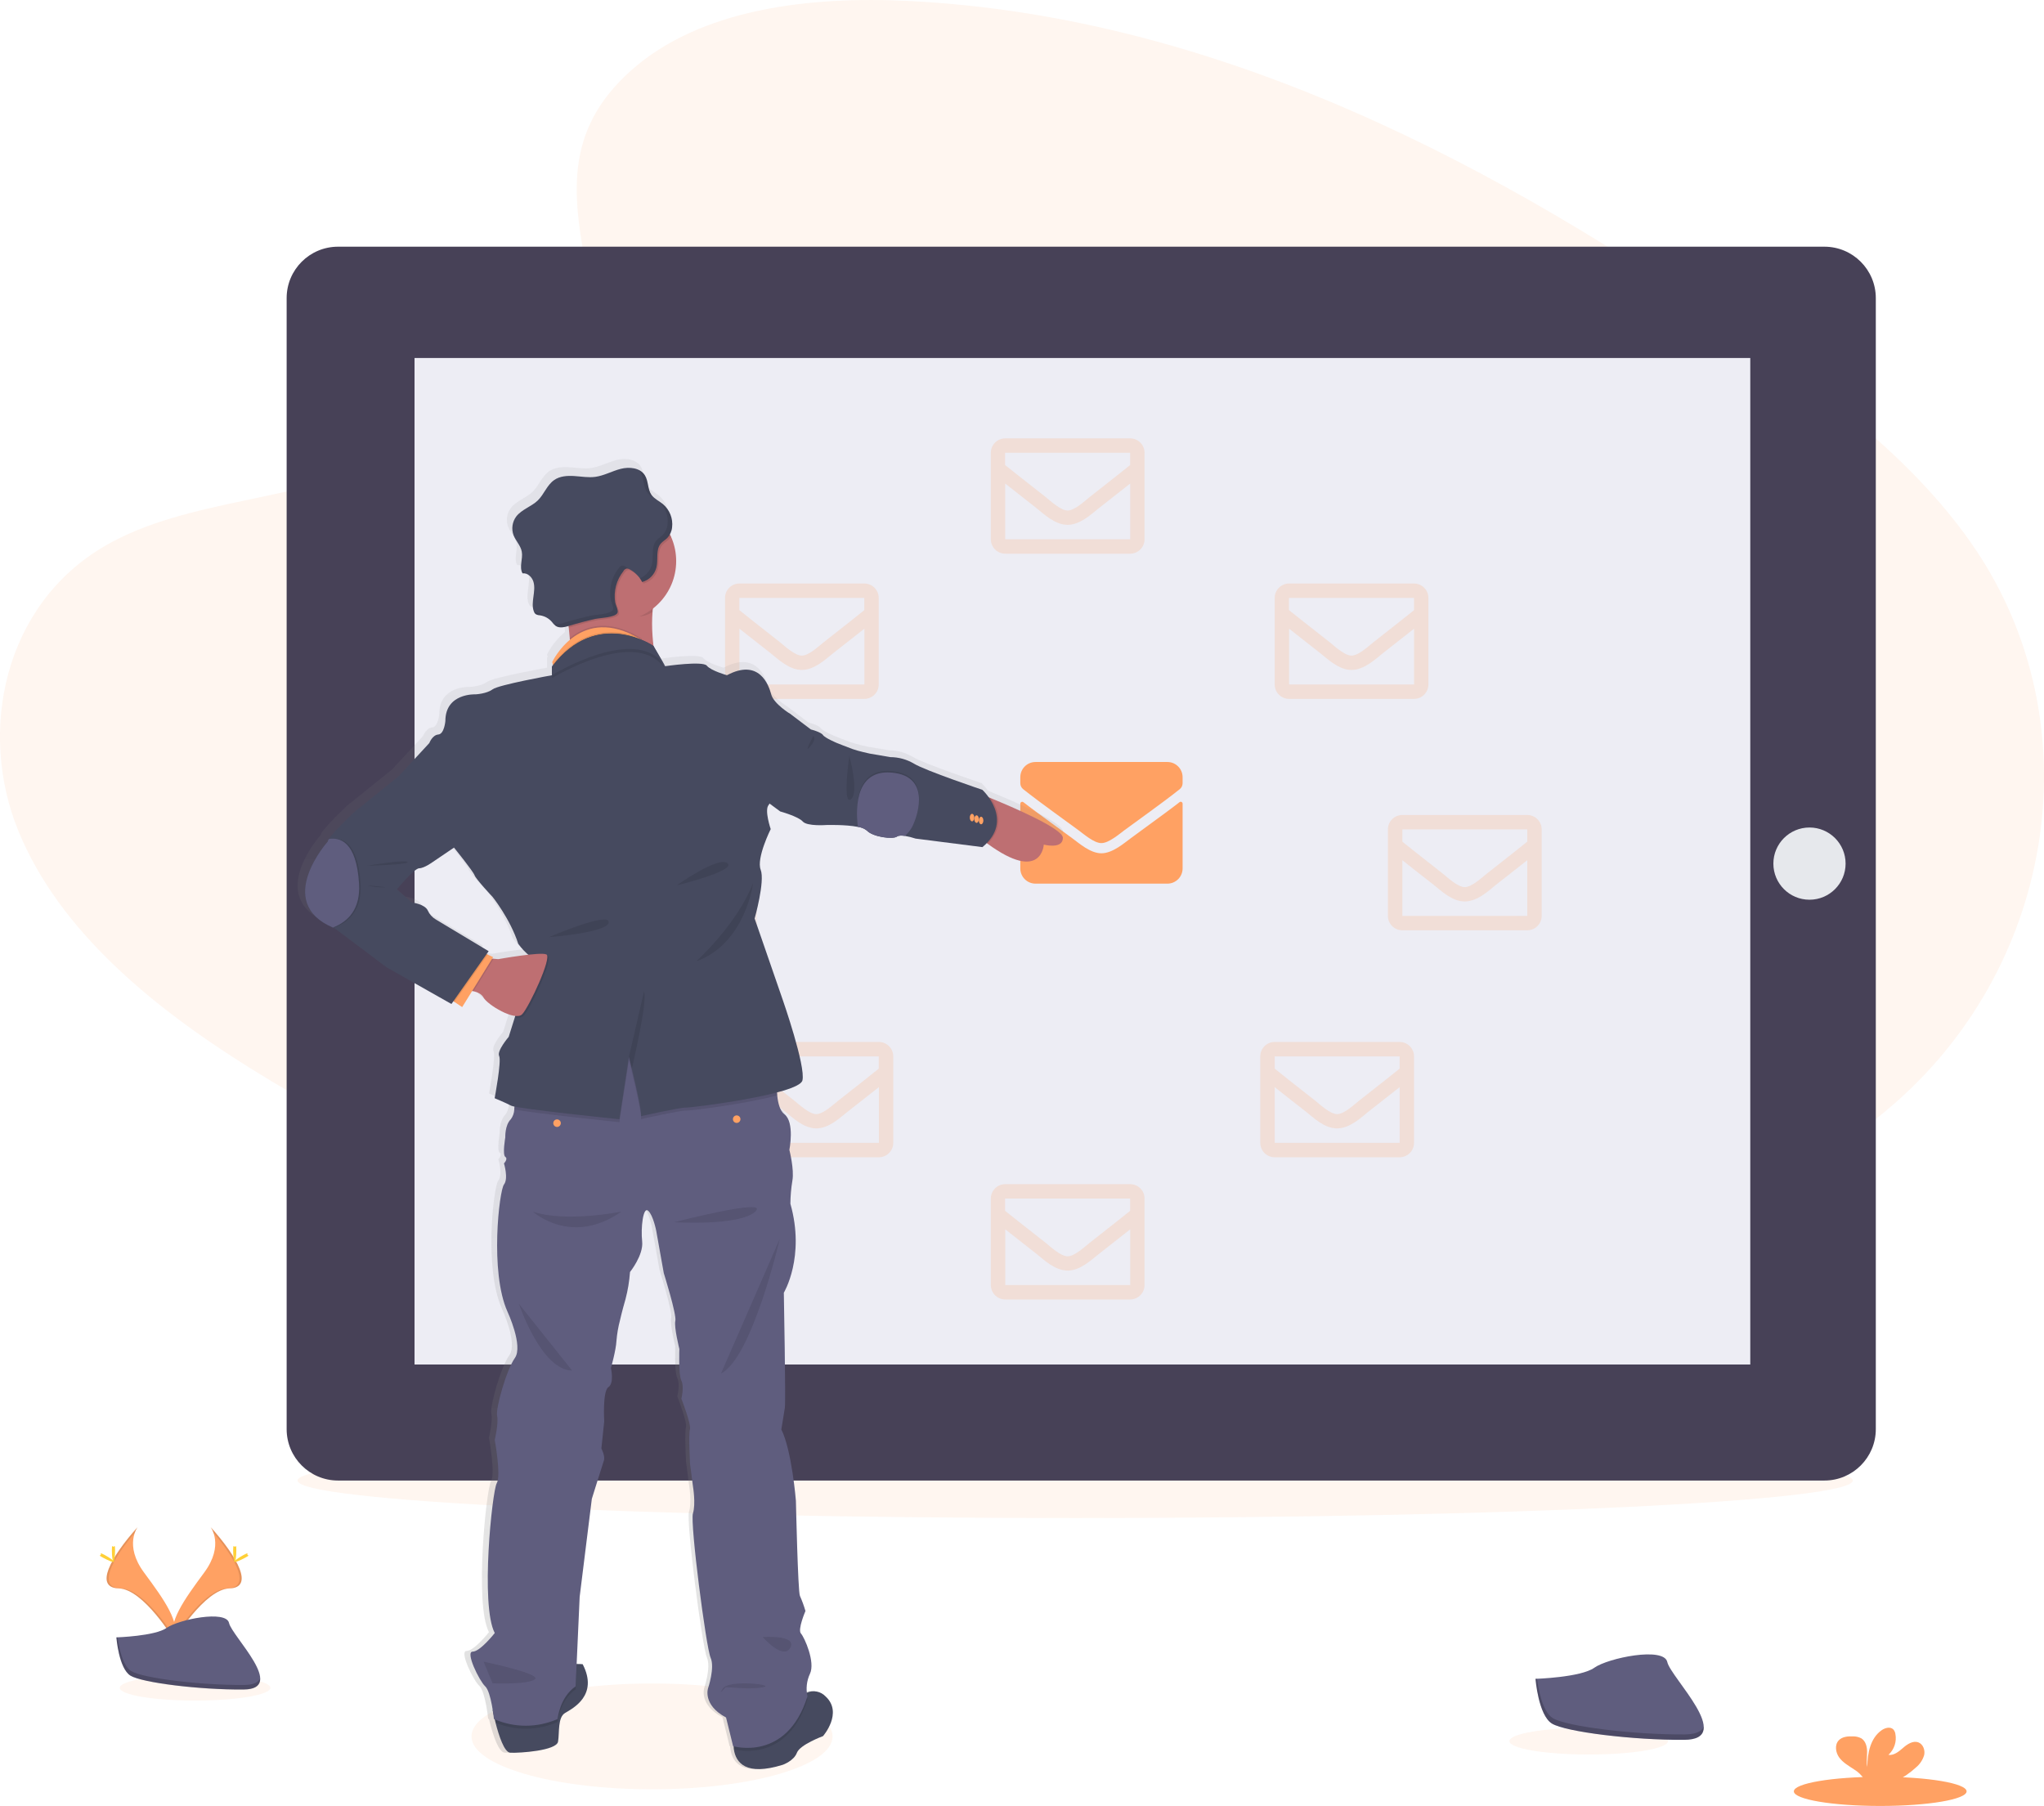
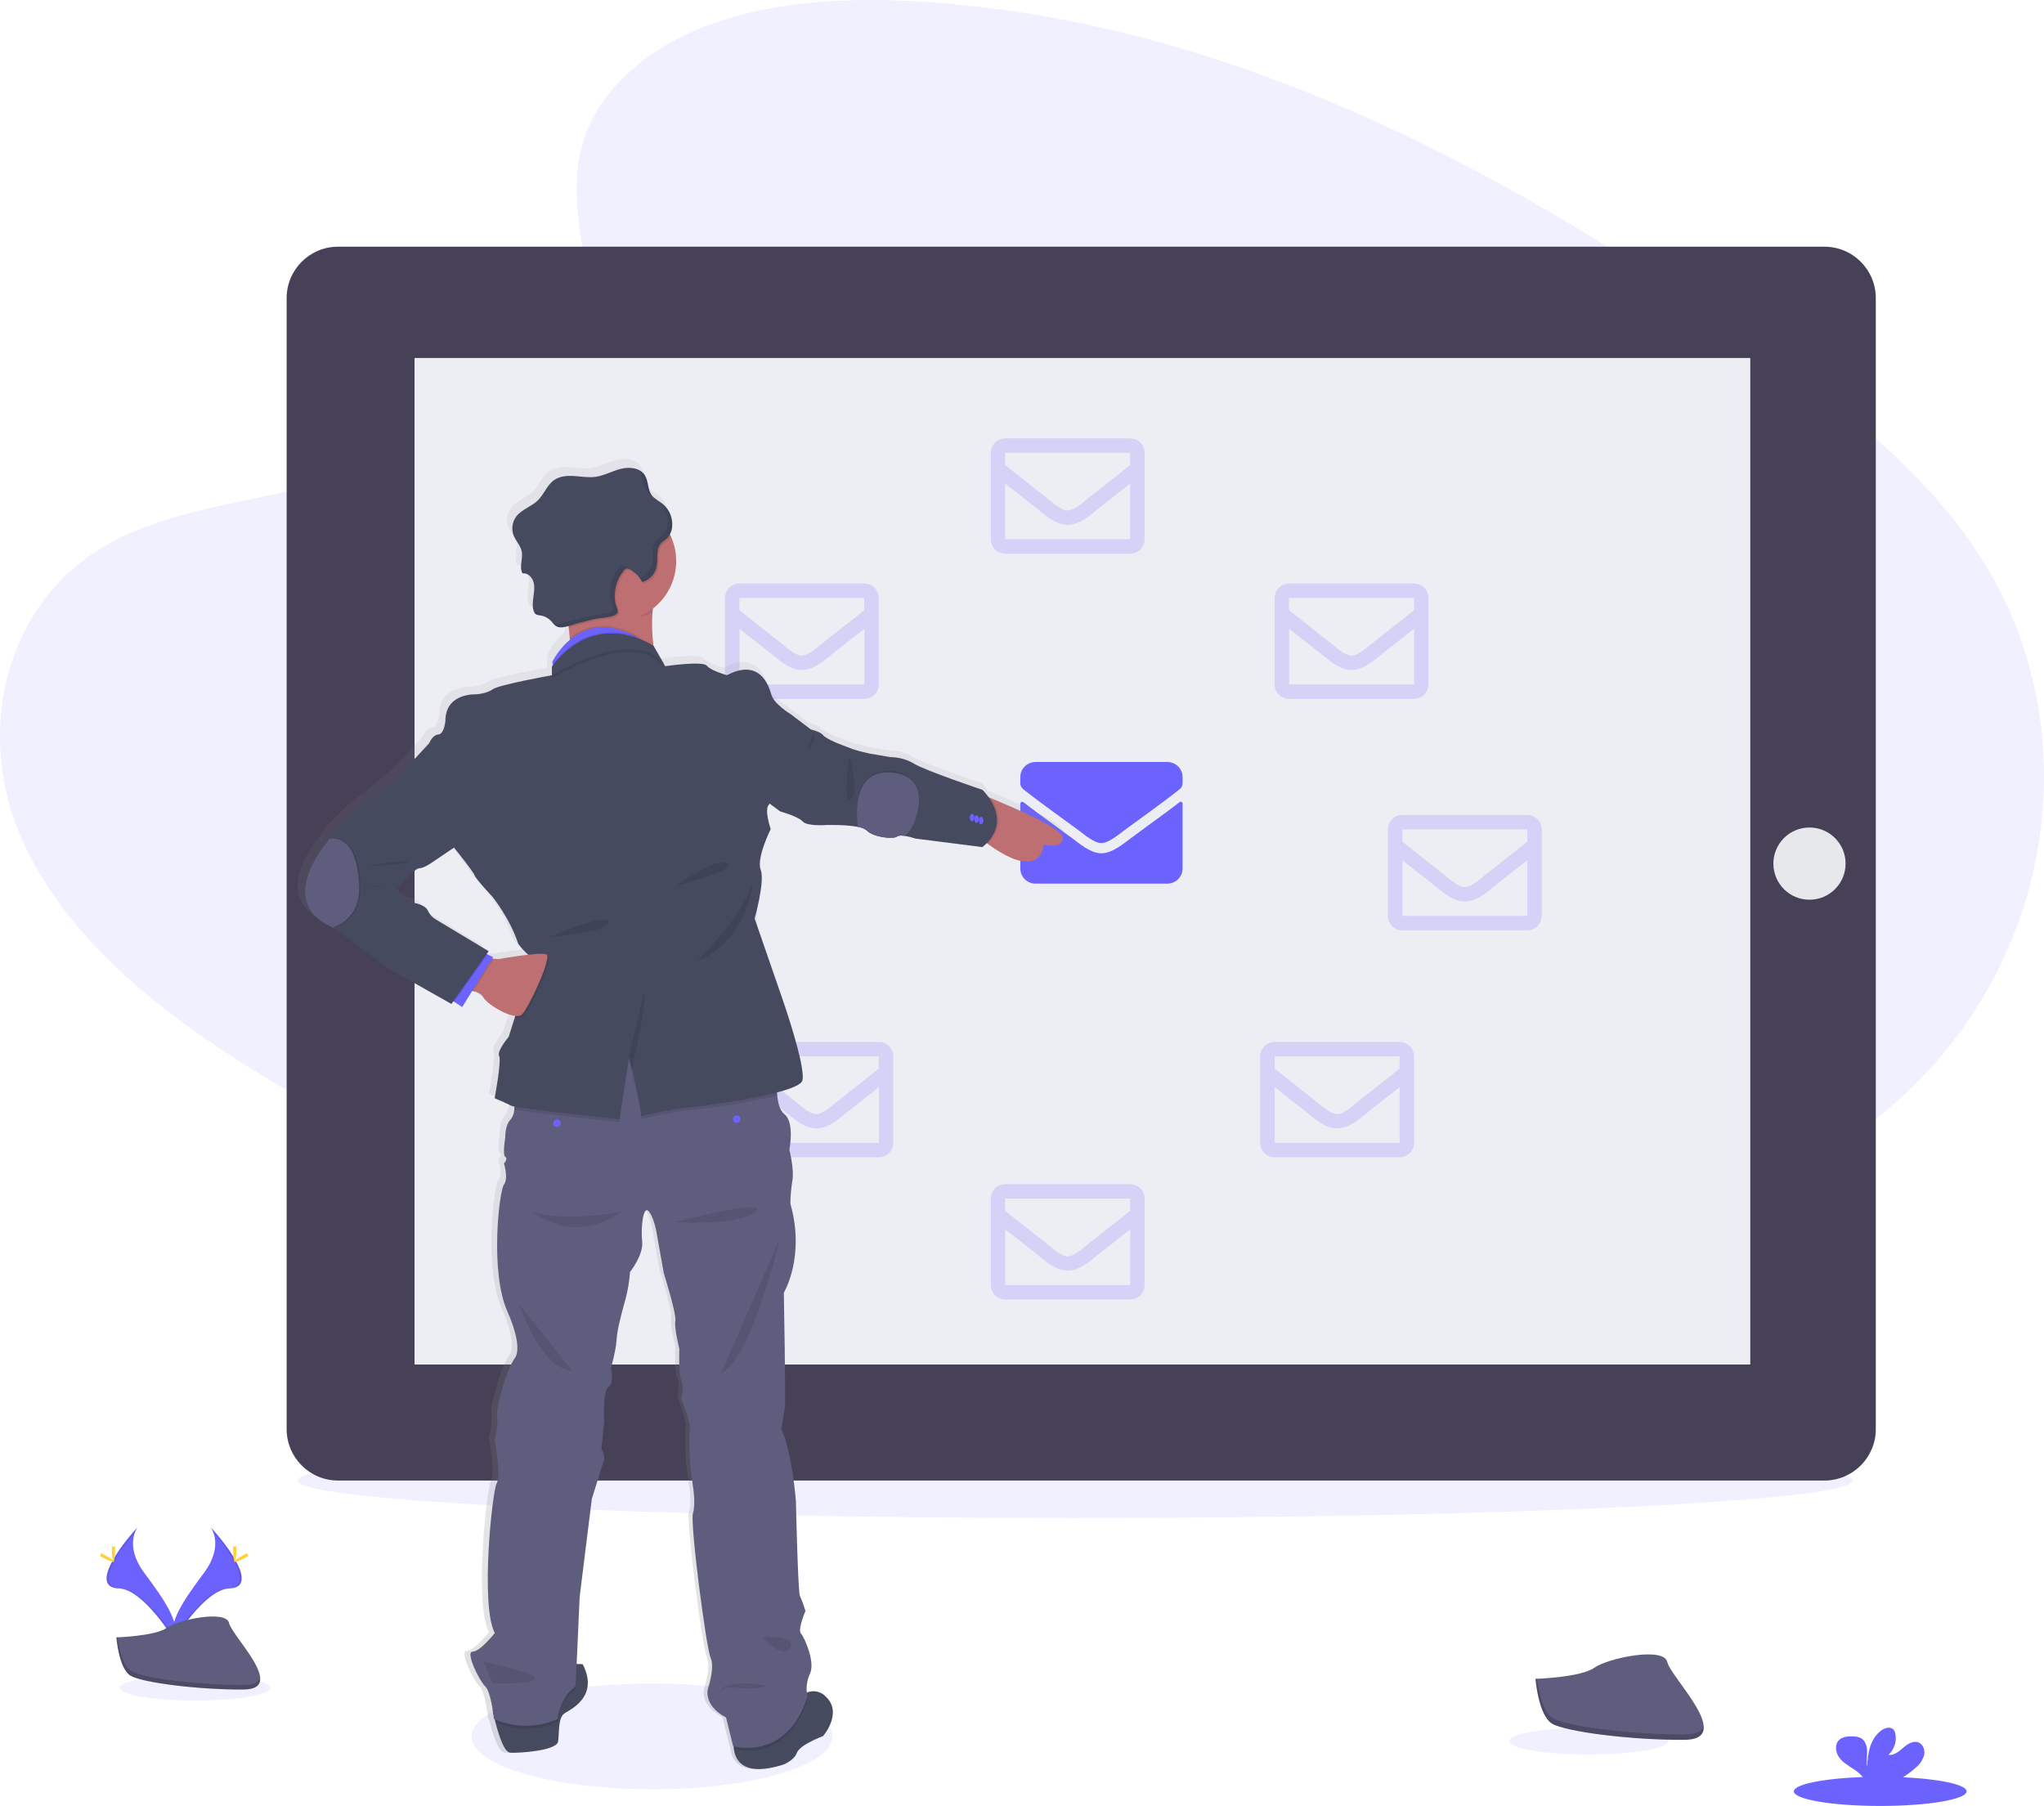
<svg xmlns="http://www.w3.org/2000/svg" id="71f7c613-2b64-40c8-917c-08a5745b7a35" data-name="Layer 1" width="907.32" height="801.69" viewBox="0 0 907.32 801.69">
  <defs>
    <linearGradient id="85787def-b0d2-4962-ac73-8730601d5a2d" x1="448.29" y1="834.48" x2="448.29" y2="252.89" gradientUnits="userSpaceOnUse">
      <stop offset="0" stop-color="gray" stop-opacity="0.25" />
      <stop offset="0.54" stop-color="gray" stop-opacity="0.12" />
      <stop offset="1" stop-color="gray" stop-opacity="0.1" />
    </linearGradient>
  </defs>
-   <ellipse cx="289.44" cy="770.81" rx="80.14" ry="23.48" fill="#ffa163" opacity="0.1" />
-   <ellipse cx="477.27" cy="657.23" rx="345.18" ry="16.65" fill="#ffa163" opacity="0.1" />
-   <path d="M426.5,80.42c30.79-27.43,79.11-33,123.09-30.84,138.16,6.86,262.87,73.56,370.74,149,39,27.31,77.5,56.74,102.85,94.35,51.6,76.56,36.3,182.63-35.46,245.7-24.41,21.46-54,37.91-84.39,52.5-54,25.93-112.31,46.74-173.62,52.67-43.72,4.22-88,.79-131.45-5.11C476.81,622.23,357.6,585.81,257.69,523.5,213.87,496.17,172.57,462.2,154.5,418s-6.5-100.23,38.25-126.4c18.5-10.83,40.63-15.71,62.29-20.3,31.89-6.76,64.29-13.42,93.06-27.16,29.73-14.18,64.92-41.62,59-73C400.82,137.41,395.75,107.82,426.5,80.42Z" transform="translate(-146.34 -49.15)" fill="#ffa163" opacity="0.1" />
+   <ellipse cx="289.44" cy="770.81" rx="80.14" ry="23.48" fill="#6c63ff" opacity="0.1" />
+   <ellipse cx="477.27" cy="657.23" rx="345.18" ry="16.65" fill="#6c63ff" opacity="0.1" />
+   <path d="M426.5,80.42c30.79-27.43,79.11-33,123.09-30.84,138.16,6.86,262.87,73.56,370.74,149,39,27.31,77.5,56.74,102.85,94.35,51.6,76.56,36.3,182.63-35.46,245.7-24.41,21.46-54,37.91-84.39,52.5-54,25.93-112.31,46.74-173.62,52.67-43.72,4.22-88,.79-131.45-5.11C476.81,622.23,357.6,585.81,257.69,523.5,213.87,496.17,172.57,462.2,154.5,418s-6.5-100.23,38.25-126.4c18.5-10.83,40.63-15.71,62.29-20.3,31.89-6.76,64.29-13.42,93.06-27.16,29.73-14.18,64.92-41.62,59-73C400.82,137.41,395.75,107.82,426.5,80.42Z" transform="translate(-146.34 -49.15)" fill="#6c63ff" opacity="0.1" />
  <rect x="127.24" y="109.51" width="705.42" height="547.72" rx="22.82" ry="22.82" fill="#474157" />
  <rect x="184.01" y="158.92" width="592.93" height="446.8" fill="#ededf4" />
  <circle cx="160.88" cy="382.32" r="9.72" fill="#e6e8ec" />
  <circle cx="803.22" cy="383.37" r="16.03" fill="#e6e8ec" />
-   <path d="M669.93,405.24a.84.84,0,0,1,1.36.66v28.76a6.75,6.75,0,0,1-6.75,6.75H606a6.75,6.75,0,0,1-6.75-6.75V405.91a.85.85,0,0,1,1.37-.66c3.15,2.45,7.32,5.56,21.67,16,3,2.16,8,6.72,13,6.69s10.13-4.61,13-6.69C662.61,410.81,666.78,407.69,669.93,405.24Zm-34.64,18.17c3.26,0,8-4.11,10.32-5.82,18.66-13.55,20.08-14.73,24.39-18.1a3.39,3.39,0,0,0,1.29-2.66v-2.67a6.75,6.75,0,0,0-6.75-6.75H606a6.75,6.75,0,0,0-6.75,6.75v2.67a3.41,3.41,0,0,0,1.29,2.66c4.31,3.36,5.73,4.55,24.39,18.1,2.36,1.71,7.06,5.87,10.32,5.82Z" transform="translate(-146.34 -49.15)" fill="#ffa163" />
-   <path d="M530,308.18H474.56a6.4,6.4,0,0,0-6.39,6.4V353a6.4,6.4,0,0,0,6.39,6.4H530a6.41,6.41,0,0,0,6.4-6.4V314.58A6.41,6.41,0,0,0,530,308.18Zm0,6.4V320c-3,2.43-7.76,6.22-17.94,14.19-2.25,1.77-6.69,6-9.79,6s-7.54-4.19-9.78-6c-10.19-8-15-11.76-17.95-14.19v-5.44ZM474.56,353V328.23c3.06,2.43,7.39,5.85,14,11,2.92,2.29,8,7.35,13.74,7.32s10.73-5,13.74-7.32c6.6-5.17,10.93-8.59,14-11V353Z" transform="translate(-146.34 -49.15)" fill="#ffa163" opacity="0.2" />
-   <path d="M476,415H420.56a6.39,6.39,0,0,0-6.39,6.4V459.8a6.4,6.4,0,0,0,6.39,6.4H476a6.41,6.41,0,0,0,6.4-6.4V421.41A6.4,6.4,0,0,0,476,415Zm0,6.4v5.44c-3,2.43-7.76,6.22-17.94,14.19-2.25,1.77-6.69,6-9.79,6s-7.54-4.19-9.78-6c-10.19-8-15-11.76-17.95-14.19v-5.44ZM420.56,459.8V435.06c3.06,2.43,7.39,5.84,14,11,2.92,2.3,8,7.36,13.74,7.33s10.73-5,13.74-7.32c6.6-5.17,10.93-8.59,14-11V459.8Z" transform="translate(-146.34 -49.15)" fill="#ffa163" opacity="0.1" />
-   <path d="M536.42,511.69H481a6.41,6.41,0,0,0-6.4,6.4v38.39a6.41,6.41,0,0,0,6.4,6.4h55.46a6.4,6.4,0,0,0,6.39-6.4V518.09A6.4,6.4,0,0,0,536.42,511.69Zm0,6.4v5.44c-3,2.43-7.76,6.22-17.94,14.19-2.25,1.77-6.7,6-9.79,6s-7.54-4.19-9.79-6C488.72,529.75,484,526,481,523.53v-5.44ZM481,556.48V531.74c3.06,2.43,7.39,5.85,14,11,2.91,2.29,8,7.35,13.74,7.32s10.73-5,13.74-7.32c6.6-5.17,10.93-8.59,14-11v24.74Z" transform="translate(-146.34 -49.15)" fill="#ffa163" opacity="0.2" />
-   <path d="M648,243.75H592.56a6.39,6.39,0,0,0-6.39,6.4v38.39a6.4,6.4,0,0,0,6.39,6.4H648a6.41,6.41,0,0,0,6.4-6.4V250.15A6.4,6.4,0,0,0,648,243.75Zm0,6.4v5.44c-3,2.43-7.76,6.21-17.94,14.19-2.25,1.77-6.69,6-9.79,6s-7.54-4.19-9.78-6c-10.19-8-15-11.76-18-14.19v-5.44Zm-55.46,38.39V263.8c3.06,2.43,7.39,5.84,14,11,2.92,2.3,8,7.36,13.74,7.33s10.73-5,13.74-7.33c6.6-5.17,10.93-8.58,14-11v24.74Z" transform="translate(-146.34 -49.15)" fill="#ffa163" opacity="0.2" />
-   <path d="M648,574.81H592.56a6.4,6.4,0,0,0-6.39,6.4V619.6a6.4,6.4,0,0,0,6.39,6.4H648a6.41,6.41,0,0,0,6.4-6.4V581.21A6.41,6.41,0,0,0,648,574.81Zm0,6.4v5.44c-3,2.43-7.76,6.22-17.94,14.19-2.25,1.77-6.69,6-9.79,6s-7.54-4.19-9.78-6c-10.19-8-15-11.76-18-14.19v-5.44ZM592.56,619.6V594.86c3.06,2.43,7.39,5.85,14,11,2.92,2.29,8,7.35,13.74,7.32s10.73-5,13.74-7.32c6.6-5.17,10.93-8.59,14-11V619.6Z" transform="translate(-146.34 -49.15)" fill="#ffa163" opacity="0.2" />
-   <path d="M712.17,314.58V353a6.4,6.4,0,0,0,6.39,6.4H774a6.41,6.41,0,0,0,6.4-6.4V314.58a6.41,6.41,0,0,0-6.4-6.4H718.56A6.4,6.4,0,0,0,712.17,314.58Zm61.85,0V320c-3,2.43-7.76,6.22-17.94,14.19-2.25,1.77-6.7,6-9.79,6s-7.54-4.19-9.78-6c-10.19-8-15-11.76-18-14.19v-5.44ZM718.56,353V328.23c3.06,2.43,7.39,5.85,14,11,3,2.36,8.05,7.35,13.74,7.32s10.83-5,13.74-7.32c6.6-5.17,10.93-8.59,14-11V353Z" transform="translate(-146.34 -49.15)" fill="#ffa163" opacity="0.2" />
-   <path d="M762.43,417.33v38.39a6.4,6.4,0,0,0,6.4,6.4h55.45a6.41,6.41,0,0,0,6.4-6.4V417.33a6.41,6.41,0,0,0-6.4-6.4H768.83A6.4,6.4,0,0,0,762.43,417.33Zm61.85,0v5.44c-3,2.43-7.76,6.22-17.94,14.19-2.24,1.77-6.69,6-9.79,6s-7.54-4.19-9.78-6c-10.19-8-14.95-11.76-17.94-14.19v-5.44Zm-55.45,38.39V431c3,2.43,7.38,5.85,14,11,3,2.36,8,7.35,13.73,7.32s10.83-5,13.74-7.32c6.6-5.17,10.94-8.59,14-11v24.74Z" transform="translate(-146.34 -49.15)" fill="#ffa163" opacity="0.2" />
-   <path d="M705.77,518.09v38.39a6.4,6.4,0,0,0,6.4,6.4h55.45a6.41,6.41,0,0,0,6.4-6.4V518.09a6.41,6.41,0,0,0-6.4-6.4H712.17A6.4,6.4,0,0,0,705.77,518.09Zm61.85,0v5.44c-3,2.43-7.76,6.22-17.94,14.19-2.25,1.77-6.69,6-9.79,6s-7.54-4.19-9.78-6c-10.19-8-15-11.76-17.94-14.19v-5.44Zm-55.45,38.39V531.74c3.05,2.43,7.38,5.85,14,11,3,2.36,8,7.35,13.73,7.32s10.83-5,13.74-7.32c6.6-5.17,10.93-8.59,14-11v24.74Z" transform="translate(-146.34 -49.15)" fill="#ffa163" opacity="0.2" />
+   <path d="M669.93,405.24a.84.84,0,0,1,1.36.66v28.76a6.75,6.75,0,0,1-6.75,6.75H606a6.75,6.75,0,0,1-6.75-6.75V405.91a.85.85,0,0,1,1.37-.66c3.15,2.45,7.32,5.56,21.67,16,3,2.16,8,6.72,13,6.69s10.13-4.61,13-6.69C662.61,410.81,666.78,407.69,669.93,405.24Zm-34.64,18.17c3.26,0,8-4.11,10.32-5.82,18.66-13.55,20.08-14.73,24.39-18.1a3.39,3.39,0,0,0,1.29-2.66v-2.67a6.75,6.75,0,0,0-6.75-6.75H606a6.75,6.75,0,0,0-6.75,6.75v2.67a3.41,3.41,0,0,0,1.29,2.66c4.31,3.36,5.73,4.55,24.39,18.1,2.36,1.71,7.06,5.87,10.32,5.82Z" transform="translate(-146.34 -49.15)" fill="#6c63ff" />
+   <path d="M530,308.18H474.56a6.4,6.4,0,0,0-6.39,6.4V353a6.4,6.4,0,0,0,6.39,6.4H530a6.41,6.41,0,0,0,6.4-6.4V314.58A6.41,6.41,0,0,0,530,308.18Zm0,6.4V320c-3,2.43-7.76,6.22-17.94,14.19-2.25,1.77-6.69,6-9.79,6s-7.54-4.19-9.78-6c-10.19-8-15-11.76-17.95-14.19v-5.44ZM474.56,353V328.23c3.06,2.43,7.39,5.85,14,11,2.92,2.29,8,7.35,13.74,7.32s10.73-5,13.74-7.32c6.6-5.17,10.93-8.59,14-11V353Z" transform="translate(-146.34 -49.15)" fill="#6c63ff" opacity="0.2" />
+   <path d="M476,415H420.56a6.39,6.39,0,0,0-6.39,6.4V459.8a6.4,6.4,0,0,0,6.39,6.4H476a6.41,6.41,0,0,0,6.4-6.4V421.41A6.4,6.4,0,0,0,476,415Zm0,6.4v5.44c-3,2.43-7.76,6.22-17.94,14.19-2.25,1.77-6.69,6-9.79,6s-7.54-4.19-9.78-6c-10.19-8-15-11.76-17.95-14.19v-5.44ZM420.56,459.8V435.06c3.06,2.43,7.39,5.84,14,11,2.92,2.3,8,7.36,13.74,7.33s10.73-5,13.74-7.32c6.6-5.17,10.93-8.59,14-11V459.8Z" transform="translate(-146.34 -49.15)" fill="#6c63ff" opacity="0.1" />
+   <path d="M536.42,511.69H481a6.41,6.41,0,0,0-6.4,6.4v38.39a6.41,6.41,0,0,0,6.4,6.4h55.46a6.4,6.4,0,0,0,6.39-6.4V518.09A6.4,6.4,0,0,0,536.42,511.69Zm0,6.4v5.44c-3,2.43-7.76,6.22-17.94,14.19-2.25,1.77-6.7,6-9.79,6s-7.54-4.19-9.79-6C488.72,529.75,484,526,481,523.53v-5.44ZM481,556.48V531.74c3.06,2.43,7.39,5.85,14,11,2.91,2.29,8,7.35,13.74,7.32s10.73-5,13.74-7.32c6.6-5.17,10.93-8.59,14-11v24.74Z" transform="translate(-146.34 -49.15)" fill="#6c63ff" opacity="0.2" />
+   <path d="M648,243.75H592.56a6.39,6.39,0,0,0-6.39,6.4v38.39a6.4,6.4,0,0,0,6.39,6.4H648a6.41,6.41,0,0,0,6.4-6.4V250.15A6.4,6.4,0,0,0,648,243.75Zm0,6.4v5.44c-3,2.43-7.76,6.21-17.94,14.19-2.25,1.77-6.69,6-9.79,6s-7.54-4.19-9.78-6c-10.19-8-15-11.76-18-14.19v-5.44Zm-55.46,38.39V263.8c3.06,2.43,7.39,5.84,14,11,2.92,2.3,8,7.36,13.74,7.33s10.73-5,13.74-7.33c6.6-5.17,10.93-8.58,14-11v24.74Z" transform="translate(-146.34 -49.15)" fill="#6c63ff" opacity="0.2" />
+   <path d="M648,574.81H592.56a6.4,6.4,0,0,0-6.39,6.4V619.6a6.4,6.4,0,0,0,6.39,6.4H648a6.41,6.41,0,0,0,6.4-6.4V581.21A6.41,6.41,0,0,0,648,574.81Zm0,6.4v5.44c-3,2.43-7.76,6.22-17.94,14.19-2.25,1.77-6.69,6-9.79,6s-7.54-4.19-9.78-6c-10.19-8-15-11.76-18-14.19v-5.44ZM592.56,619.6V594.86c3.06,2.43,7.39,5.85,14,11,2.92,2.29,8,7.35,13.74,7.32s10.73-5,13.74-7.32c6.6-5.17,10.93-8.59,14-11V619.6Z" transform="translate(-146.34 -49.15)" fill="#6c63ff" opacity="0.2" />
+   <path d="M712.17,314.58V353a6.4,6.4,0,0,0,6.39,6.4H774a6.41,6.41,0,0,0,6.4-6.4V314.58a6.41,6.41,0,0,0-6.4-6.4H718.56A6.4,6.4,0,0,0,712.17,314.58Zm61.85,0V320c-3,2.43-7.76,6.22-17.94,14.19-2.25,1.77-6.7,6-9.79,6s-7.54-4.19-9.78-6c-10.19-8-15-11.76-18-14.19v-5.44ZM718.56,353V328.23c3.06,2.43,7.39,5.85,14,11,3,2.36,8.05,7.35,13.74,7.32s10.83-5,13.74-7.32c6.6-5.17,10.93-8.59,14-11V353Z" transform="translate(-146.34 -49.15)" fill="#6c63ff" opacity="0.2" />
+   <path d="M762.43,417.33v38.39a6.4,6.4,0,0,0,6.4,6.4h55.45a6.41,6.41,0,0,0,6.4-6.4V417.33a6.41,6.41,0,0,0-6.4-6.4H768.83A6.4,6.4,0,0,0,762.43,417.33Zm61.85,0v5.44c-3,2.43-7.76,6.22-17.94,14.19-2.24,1.77-6.69,6-9.79,6s-7.54-4.19-9.78-6c-10.19-8-14.95-11.76-17.94-14.19v-5.44Zm-55.45,38.39V431c3,2.43,7.38,5.85,14,11,3,2.36,8,7.35,13.73,7.32s10.83-5,13.74-7.32c6.6-5.17,10.94-8.59,14-11v24.74Z" transform="translate(-146.34 -49.15)" fill="#6c63ff" opacity="0.2" />
+   <path d="M705.77,518.09v38.39a6.4,6.4,0,0,0,6.4,6.4h55.45a6.41,6.41,0,0,0,6.4-6.4V518.09a6.41,6.41,0,0,0-6.4-6.4H712.17A6.4,6.4,0,0,0,705.77,518.09Zm61.85,0v5.44c-3,2.43-7.76,6.22-17.94,14.19-2.25,1.77-6.69,6-9.79,6s-7.54-4.19-9.78-6c-10.19-8-15-11.76-17.94-14.19v-5.44Zm-55.45,38.39V531.74c3.05,2.43,7.38,5.85,14,11,3,2.36,8,7.35,13.73,7.32s10.83-5,13.74-7.32c6.6-5.17,10.93-8.59,14-11v24.74Z" transform="translate(-146.34 -49.15)" fill="#6c63ff" opacity="0.2" />
  <path d="M585.9,400.58l-.93-.38a23.46,23.46,0,0,0-2.89-3.4s-25.47-8.54-30.65-11.69a20.87,20.87,0,0,0-10.6-2.92l-9.24-1.57s-5.19-1.12-7.67-2-7-2.69-7-2.69-5.41-2.25-6.32-3.6-5.41-2.47-5.41-2.47l-9.24-7s-7.44-4.5-8.57-8.77-5.41-16.18-19.83-8.54c0,0-7.22-2-9-4.27s-18.7.22-18.7.22l-5.27-9a77.22,77.22,0,0,1-.42-15.19c0-.48.08-1,.13-1.45a26.8,26.8,0,0,0,8.17-32.17c-.15-.34-.32-.68-.48-1a9,9,0,0,0,.87-2.49c0-.22.07-.44.1-.66A11.8,11.8,0,0,0,443,278a11.68,11.68,0,0,0-.38-2.88l-.21-.7a11.66,11.66,0,0,0-3.66-5.37c-1.67-1.36-3.77-2.29-5-4-1.81-2.58-1.34-6.23-3-8.88a7.38,7.38,0,0,0-.54-.71l-.15-.16c-.17-.18-.35-.34-.53-.5l-.11-.09c-2.45-2-6.27-2.17-9.46-1.36-3.85,1-7.42,3-11.36,3.58-3.13.42-6.29-.17-9.44-.37s-6.52,0-9.11,1.84c-3.19,2.23-4.49,6.34-7.28,9.06s-7.24,4-9.68,7.21a8.83,8.83,0,0,0-1.19,8.35c1,2.57,3.19,4.64,3.69,7.35.56,3-1,6.32.05,9.05v0a5,5,0,0,0,.28.57h0a2.69,2.69,0,0,1,.4,0l.31,0h.08l.38.07h0a2.54,2.54,0,0,1,.37.1,5.5,5.5,0,0,1,3.34,3.62c.65,2.13.29,4.43,0,6.64s-.61,4.53.18,6.61a2.08,2.08,0,0,0,.13.3h0a2.38,2.38,0,0,0,.25.44l.06.08a1.94,1.94,0,0,0,.34.36h0a4.05,4.05,0,0,0,1.93.55h0c.23,0,.46.08.68.13s.3.08.44.12l.21.06c.19.06.37.12.56.2h.05c.2.09.4.17.59.27h0a8.59,8.59,0,0,1,2.72,2c.31.34.6.71.9,1.06h0l.43.45a4.74,4.74,0,0,0,.49.4,4.15,4.15,0,0,0,2.48.65,13,13,0,0,0,3.3-.64l.09.84c.18,1.6.34,3.18.47,4.72,0,.22,0,.43.05.64a32.48,32.48,0,0,0-8,10l.3,1q-.17.19-.3.39v4.49s-23.9,4.27-26.61,6.3-7.66,2.24-7.66,2.24-13.53-.67-13.53,11.91c0,0-.45,5.84-3.15,6.07s-4.06,3.82-4.06,3.82l-13.75,14.83-20.07,16.18s-8.91,8.38-11.19,11.86a2.65,2.65,0,0,0-.53,1.18S264.28,447,290.9,458.36l.83.34L315,476.13,344,492.53l.87-1.23.46.31,3.49,2.3,4.46-7.19.59.13c1.64.38,3.6,1.18,4.5,2.84,1.33,2.46,9.36,7.67,14.25,8.18l-.18.54-2.74,8.73s-5.41,6.29-4.28,8.54-2,18.88-2,18.88,5,2,7.44,3.37a7.32,7.32,0,0,0,1.46.4c0,.44-.09.89-.14,1.32a8,8,0,0,1-1.55,4.35c-2.71,2.69-2.48,8.09-2.48,8.09s-1.36,7.86,0,8.76-.61,2.92-.61,2.92,2.1,6.74,0,9.44-6.43,39.1,1.59,56.85c0,0,7.15,15.28,3.31,20.68s-8.71,22.7-8,25.84-1.05,10.79-1.05,10.79,2.93,16,.9,19.32-7.44,54.61-.9,67c0,0-6.54,8.32-9.92,8.32s2.93,13,5.63,15.51,3.92,14.6,3.92,14.6l.39.18c.11.48.24,1,.37,1.51,1.43,5.57,3.88,13.22,6.6,13.37,4.28.22,20.74-.9,21.41-4.95s-.23-10.79,3.15-12.81,15.11-7.86,7.9-21.79a16.44,16.44,0,0,0-2.65-.08h-.06l1.35-30,5.41-43.82s4.74-15.06,5.42-17.08-1.13-5.39-1.13-5.39l1.27-12.14s-.82-13.48,1.88-15.28,1.13-8.53,1.13-8.53,2.26-7.87,2.48-12.14a52.26,52.26,0,0,1,1.58-9.22s.9-4,2.48-9.43a67,67,0,0,0,2-12.14s6.08-7.64,5.41-13.71.45-15.73,2.7-13.71,3.61,9,3.61,9l3.38,18.88s5.86,18.65,5.18,21.35,1.81,12.58,1.81,12.58-.45,11.46.9,14.16,0,8.09,0,8.09,4.51,11.46,3.83,13.71.07,15.5.07,15.5l1.29,9.89s1.35,7.87,0,12.14,5.9,60,7.91,64.5-1.15,13.7-1.15,13.7-2.48,7.42,8.11,13l3.16,12.81.23.07c0,.45.07.92.14,1.38.89,5.92,5.38,12,21.95,6.87,0,0,5-1.74,6.31-5.36s11.72-7.45,11.72-7.45,9.12-10.41,1.13-17.75a7.42,7.42,0,0,0-8.39-1.64,15.87,15.87,0,0,1,1.4-8.48c2.48-5.16-2.48-16.18-4.05-18s2-10.11,2-10.11a54.93,54.93,0,0,0-2.48-6.74c-.9-1.58-1.8-42.48-1.8-42.48s-1.8-22.47-6.54-31.91c0,0,1.13-6.74,1.58-9.66s-.45-51.46-.45-51.46,9.69-16,2.93-39.78a66.88,66.88,0,0,1,.9-10.34c.9-4.94-1.35-13.71-1.35-13.71s2.48-12.36-2.25-16c-2-1.48-2.84-4.87-3.2-8.35,0-.44-.07-.88-.1-1.31,6.32-1.67,10.94-3.52,11.41-5.39,1.58-6.29-8.79-36-8.79-36L480,454.33s4.74-16.63,2.71-21.8,4.51-18.21,4.51-18.21-2.94-8.53-.91-10.78a2.38,2.38,0,0,0,.36-.63l4.83,3.55s8.12,2.25,10.08,4.49,10.66,1.58,10.66,1.58,8.55-.25,14,.84a8,8,0,0,1,4,1.63c2.71,2.93,11.73,4,13.53,2.7.68-.52,2-.51,3.49-.31a30.88,30.88,0,0,1,4.85,1.21l30,3.82a24.46,24.46,0,0,0,1.94-1.79l.39.3c24.27,17.67,25.18.37,25.18.37s8.56,2.24,8.56-3C618.15,414.13,595.66,404.54,585.9,400.58Zm-223,71.74-.64-.05.43-.69-2.39-1.12-.51-.24.9-1.29L337,454.76a8.71,8.71,0,0,1-3.61-4c-1.35-2.92-7.21-3.59-7.21-3.59l-6.65-5.85s7.78-9.44,10-9.44,6.09-2.79,6.09-2.79l9.51-6.42.18.23s8.34,10.33,9,12.13,8.11,9.66,8.11,9.66,7.9,9.89,11.5,20.9a29.37,29.37,0,0,0,4.54,4.95c-6.18.68-13.56,2-13.56,2Z" transform="translate(-146.34 -49.15)" fill="url(#85787def-b0d2-4962-ac73-8730601d5a2d)" />
  <path d="M436,320.78c-1.14,14.1,2.95,28.53,2.95,28.53s-43.3,2.68-40.18-3.12a8.41,8.41,0,0,0,.71-3,63.57,63.57,0,0,0-.22-10.73c-.13-1.53-.29-3.1-.46-4.7-.58-5.23-1.35-10.61-2-14.84-.11-.65-.21-1.28-.3-1.87-.61-3.73-1.06-6.19-1.06-6.19s33.29-9.79,43.36-6.45c2.84.94,3.84,2.91,1.73,6.45a35.46,35.46,0,0,0-4.37,14.44C436.05,319.82,436,320.3,436,320.78Z" transform="translate(-146.34 -49.15)" fill="#be6f72" />
  <path d="M618.15,421.08c0,5.24-8.48,3-8.48,3s-.9,17.19-24.93-.37c-.61-.45-1.24-.92-1.89-1.42l-1-19.42v-1.12s1.7.67,4.37,1.75C595.88,407.45,618.15,417,618.15,421.08Z" transform="translate(-146.34 -49.15)" fill="#be6f72" />
  <path d="M397.18,809.56c-3.35,2-2.45,8.71-3.12,12.72s-17,5.14-21.21,4.92c-2.69-.15-5.12-7.75-6.53-13.28-.81-3.18-1.29-5.68-1.29-5.68s27-10.73,29.25-16.09c1.42-3.42,5.41-4.2,8.09-4.31a16.83,16.83,0,0,1,2.62.07C412.14,801.75,400.52,807.55,397.18,809.56Z" transform="translate(-146.34 -49.15)" fill="#464a5f" />
  <path d="M511.68,819.83s-10.26,3.79-11.6,7.4-6.25,5.33-6.25,5.33c-16.41,5.11-20.85-.95-21.73-6.83a21.78,21.78,0,0,1,.52-8.13l24.11-10.08s3.27-5.06,7.68-6.92a7.33,7.33,0,0,1,8.39,1.6C520.71,809.49,511.68,819.83,511.68,819.83Z" transform="translate(-146.34 -49.15)" fill="#464a5f" />
  <path d="M402.37,787.84l-.51,11.24c-7.13,4.9-8,14.5-8,14.5a35.25,35.25,0,0,1-27.51.34c-.81-3.18-1.29-5.68-1.29-5.68s27-10.73,29.25-16.09C395.7,788.73,399.69,788,402.37,787.84Z" transform="translate(-146.34 -49.15)" opacity="0.1" />
  <path d="M504.76,803.54c-8.48,27.1-29.61,22.94-32.66,22.19a21.78,21.78,0,0,1,.52-8.13l24.11-10.08s3.27-5.06,7.68-6.92A13.72,13.72,0,0,0,504.76,803.54Z" transform="translate(-146.34 -49.15)" opacity="0.1" />
  <path d="M505.88,792.15a15.76,15.76,0,0,0-1.12,10.05c-9.15,29.24-33,22.09-33,22.09l-3.13-12.72c-10.49-5.58-8-12.94-8-12.94s3.13-9.16,1.14-13.62-9.18-59.82-7.84-64.06,0-12.05,0-12.05l-1.27-9.83s-.74-13.16-.07-15.4-3.79-13.61-3.79-13.61,1.34-5.36,0-8-.89-14.06-.89-14.06-2.46-9.82-1.79-12.5-5.13-21.2-5.13-21.2l-3.35-18.75s-1.34-6.92-3.58-8.93-3.34,7.59-2.67,13.62S426,613.81,426,613.81a66.17,66.17,0,0,1-2,12.06c-1.56,5.35-2.45,9.37-2.45,9.37a51.9,51.9,0,0,0-1.57,9.15c-.22,4.24-2.45,12.06-2.45,12.06s1.56,6.69-1.12,8.47-1.86,15.18-1.86,15.18l-1.26,12.06s1.78,3.35,1.11,5.35-5.35,17-5.35,17L403.65,758l-1.79,39.74c-7.13,4.9-8,14.5-8,14.5a35,35,0,0,1-28.27,0s-1.2-12-3.87-14.5-8.93-15.4-5.58-15.4,9.82-8.27,9.82-8.27c-6.47-12.27-1.12-63.16.89-66.51s-.89-19.2-.89-19.2,1.78-7.59,1.05-10.71,4.08-20.31,7.88-25.67-3.27-20.54-3.27-20.54c-7.95-17.63-3.65-53.79-1.57-56.47s0-9.37,0-9.37,1.94-2,.59-2.9,0-8.7,0-8.7-.23-5.36,2.45-8a7.84,7.84,0,0,0,1.53-4.32,51.22,51.22,0,0,0,0-9.74l30.8-18.08,38.61-3.13,47.32,14.73a56.16,56.16,0,0,0,0,10c.35,3.45,1.22,6.82,3.16,8.29,4.69,3.58,2.23,15.85,2.23,15.85s2.23,8.71,1.34,13.62a66.65,66.65,0,0,0-.89,10.27c6.69,23.66-2.91,39.51-2.91,39.51s.9,48.21.45,51.11-1.56,9.59-1.56,9.59c4.69,9.38,6.47,31.7,6.47,31.7s.89,40.62,1.79,42.19a54.63,54.63,0,0,1,2.45,6.7s-3.57,8.25-2,10S508.33,787,505.88,792.15Z" transform="translate(-146.34 -49.15)" fill="#5f5d7e" />
  <path d="M440.48,304.9a35.46,35.46,0,0,0-4.37,14.44c-.06.48-.1,1-.14,1.44-4.48,3.42-11.39,1.69-17.47,1.69-2.14,0-1.63-3.15-3.63-3.62-7.17-1.73-14.51.32-18.12-5.89-.11-.65-.21-1.28-.3-1.87-.61-3.73-1.06-6.19-1.06-6.19s33.29-9.79,43.36-6.45C441.59,299.39,442.59,301.36,440.48,304.9Z" transform="translate(-146.34 -49.15)" opacity="0.1" />
  <path d="M446.49,298.22a26.68,26.68,0,0,1-26.68,26.68,27.39,27.39,0,0,1-6.24-.73,26.69,26.69,0,1,1,32.92-25.95Z" transform="translate(-146.34 -49.15)" fill="#be6f72" />
  <path d="M432.74,336.87c-10.32-3.17-24.51,2.16-33.29,6.36a63.57,63.57,0,0,0-.22-10.73c5.9-4.93,15.21-8.57,28.21-2,1.19.61,2.41,1.3,3.67,2.07Z" transform="translate(-146.34 -49.15)" opacity="0.1" />
-   <path d="M432.74,337.54c-13.84-4.26-34.65,6.8-40,9.88l-1-3.4-.29-.95s11.37-24.39,36.06-11.9c1.19.61,2.41,1.3,3.67,2.07Z" transform="translate(-146.34 -49.15)" fill="#ffa163" />
+   <path d="M432.74,337.54c-13.84-4.26-34.65,6.8-40,9.88l-1-3.4-.29-.95s11.37-24.39,36.06-11.9c1.19.61,2.41,1.3,3.67,2.07Z" transform="translate(-146.34 -49.15)" fill="#6c63ff" />
  <path d="M491.34,535.43c-14.81,3.94-39.18,6.89-40.59,6.73-2-.22-19.87,3.8-19.87,3.8.67-2.24-5.35-26.34-5.35-26.34l-4.25,27.68s-38.74-4-46.68-5.66a51.22,51.22,0,0,0,0-9.74l30.8-18.08,38.61-3.13,47.32,14.73A56.16,56.16,0,0,0,491.34,535.43Z" transform="translate(-146.34 -49.15)" opacity="0.1" />
  <path d="M502.53,528.77C501,535,452.75,541,450.75,540.82s-19.87,3.8-19.87,3.8c.67-2.24-5.35-26.34-5.35-26.34L421.28,546s-45.53-4.69-48-6-7.37-3.34-7.37-3.34,3.12-16.52,2-18.75,4.24-8.49,4.24-8.49l2.72-8.66,8.21-26.16a12.61,12.61,0,0,1-1.38-.91,27.88,27.88,0,0,1-5.31-5.56C372.85,457.12,365,447.3,365,447.3s-7.36-7.81-8-9.6-8.93-12.05-8.93-12.05L323.3,393.73,336.91,379s1.34-3.57,4-3.79,3.13-6,3.13-6c0-12.5,13.39-11.83,13.39-11.83s4.91-.22,7.58-2.23,26.35-6.26,26.35-6.26v-3.79c19.86-26.34,45-9.22,45-9.22l5.23,9s16.73-2.45,18.51-.22,8.93,4.23,8.93,4.23c14.29-7.58,18.52,4.25,19.64,8.49s8.49,8.7,8.49,8.7-7.6,38.17-9.61,40.4.9,10.72.9,10.72S482,430.12,484,435.24s-2.68,21.66-2.68,21.66l12.5,36.16S504.09,522.52,502.53,528.77Z" transform="translate(-146.34 -49.15)" fill="#464a5f" />
  <path d="M441.61,346.19c-12.49-19.2-50.23,4-50.23,4v-3.79c19.86-26.34,45-9.22,45-9.22Z" transform="translate(-146.34 -49.15)" opacity="0.1" />
  <path d="M432.74,337.54c-13.84-4.26-34.65,6.8-40,9.88l-1.32.77V344.4l.29-.38c12.38-16.11,26.74-15.54,35.77-12.85,1.19.61,2.41,1.3,3.67,2.07Z" transform="translate(-146.34 -49.15)" opacity="0.1" />
  <path d="M441.61,344.85c-12.49-19.19-50.23,4-50.23,4v-3.79c19.86-26.34,45-9.22,45-9.22Z" transform="translate(-146.34 -49.15)" fill="#464a5f" />
  <path d="M432.22,489.26l-6.69,29,1.28,5.25S434,493.28,432.22,489.26Z" transform="translate(-146.34 -49.15)" opacity="0.1" />
  <path d="M480.66,441.05s-3.35,27-25.23,34.82C455.43,475.87,473.51,459.58,480.66,441.05Z" transform="translate(-146.34 -49.15)" opacity="0.1" />
  <path d="M390,465.16s26.56-11.39,26.56-6.7S390,465.16,390,465.16Z" transform="translate(-146.34 -49.15)" opacity="0.1" />
  <path d="M446.73,442.17s18.53-13.17,22.54-9.82S446.73,442.17,446.73,442.17Z" transform="translate(-146.34 -49.15)" opacity="0.1" />
  <path d="M584.74,423.72c-.61-.45-1.24-.92-1.89-1.42l-1-19.42v-1.12s1.7.67,4.37,1.75C589.28,408.05,592.48,416,584.74,423.72Z" transform="translate(-146.34 -49.15)" opacity="0.1" />
  <path d="M582.44,425.2l-29.69-3.79a31.08,31.08,0,0,0-4.8-1.2c-1.42-.2-2.78-.21-3.46.3-1.78,1.34-10.71.23-13.39-2.68a8,8,0,0,0-4-1.62c-5.41-1.07-13.87-.83-13.87-.83s-8.61.67-10.56-1.56-10-4.46-10-4.46l-8.48-6.26,5.35-38.83,7.6,1.78,9.14,6.92s4.47,1.12,5.36,2.46,6.25,3.57,6.25,3.57,4.46,1.78,6.92,2.68,7.59,2,7.59,2l9.15,1.57a20.61,20.61,0,0,1,10.5,2.9c5.12,3.13,30.35,11.61,30.35,11.61S597,413.15,582.44,425.2Z" transform="translate(-146.34 -49.15)" fill="#464a5f" />
  <path d="M552,413.85a13.83,13.83,0,0,1-4,5.69c-1.42-.2-2.78-.21-3.46.3-1.78,1.34-10.71.23-13.39-2.67a7.91,7.91,0,0,0-4-1.63c-.69-5-2.51-25.45,14.73-24.12C561.43,392.92,552,413.85,552,413.85Z" transform="translate(-146.34 -49.15)" opacity="0.1" />
  <path d="M552,414.52a13.83,13.83,0,0,1-4,5.69c-1.42-.2-2.78-.21-3.46.3-1.78,1.34-10.71.23-13.39-2.68a8,8,0,0,0-4-1.62c-.69-4.95-2.51-25.45,14.73-24.12C561.43,393.59,552,414.52,552,414.52Z" transform="translate(-146.34 -49.15)" fill="#5f5d7e" />
-   <ellipse cx="431.49" cy="362.94" rx="1" ry="1.67" fill="#ffa163" />
-   <ellipse cx="433.5" cy="363.61" rx="1" ry="1.67" fill="#ffa163" />
-   <ellipse cx="435.51" cy="364.24" rx="1" ry="1.67" fill="#ffa163" />
+   <ellipse cx="431.49" cy="362.94" rx="1" ry="1.67" fill="#6c63ff" />
+   <ellipse cx="433.5" cy="363.61" rx="1" ry="1.67" fill="#6c63ff" />
+   <ellipse cx="435.51" cy="364.24" rx="1" ry="1.67" fill="#6c63ff" />
  <path d="M507.36,375.85s1.67,1.17-1.42,4.77S507.36,375.85,507.36,375.85Z" transform="translate(-146.34 -49.15)" opacity="0.1" />
  <path d="M523.35,384.64s4.52,16.48.67,19.33S523.35,384.64,523.35,384.64Z" transform="translate(-146.34 -49.15)" opacity="0.1" />
-   <circle cx="247.27" cy="498.59" r="1.67" fill="#ffa163" />
-   <circle cx="327.01" cy="496.81" r="1.67" fill="#ffa163" />
+   <circle cx="247.27" cy="498.59" r="1.67" fill="#6c63ff" />
+   <circle cx="327.01" cy="496.81" r="1.67" fill="#6c63ff" />
  <path d="M382.89,587s17,15.62,39.29,0C422.18,587,397.47,592,382.89,587Z" transform="translate(-146.34 -49.15)" opacity="0.1" />
  <path d="M445.61,591.71s28.8,1.79,35.94-4.68S445.61,591.71,445.61,591.71Z" transform="translate(-146.34 -49.15)" opacity="0.1" />
  <path d="M376.64,627.87c.45,1.12,10.05,29.47,23.66,29.69Z" transform="translate(-146.34 -49.15)" opacity="0.1" />
  <path d="M492.49,599.08S480.21,652,466.37,658.9Z" transform="translate(-146.34 -49.15)" opacity="0.1" />
  <path d="M361,786.8s25.89,5.35,22.77,7.81S365,796.39,365,796.39Z" transform="translate(-146.34 -49.15)" opacity="0.1" />
  <path d="M484.9,775.86s9.15,10.49,12.27,4.69S484.9,775.86,484.9,775.86Z" transform="translate(-146.34 -49.15)" opacity="0.1" />
  <path d="M468.38,798.18c2-.22,10.05,1.12,16.52,0s-15-3.56-17.64.45S468.38,798.18,468.38,798.18Z" transform="translate(-146.34 -49.15)" opacity="0.1" />
  <path d="M444.19,287.38a6.4,6.4,0,0,1-1,1.28c-.89.88-2,1.49-2.84,2.44-1.7,1.95-1.55,4.66-1.62,7.35a15.49,15.49,0,0,1-.33,3.22A9,9,0,0,1,432,308.2a13.09,13.09,0,0,0-5.49-5.61,2.31,2.31,0,0,0-1.38-.38,2.39,2.39,0,0,0-1.38,1,17.5,17.5,0,0,0-3.83,9.14,17.89,17.89,0,0,0,.12,4.9c.2,1.12,1.5,3.55,1,4.59-.78,1.56-4.67,2-7.48,2.34-1,.11-1.81.21-2.34.33q-5.93,1.32-11.74,3.1l-.72.2c-.66-6-1.6-12.27-2.32-16.71a26.68,26.68,0,1,1,47.74-23.71Z" transform="translate(-146.34 -49.15)" opacity="0.1" />
  <path d="M423.12,302.53a2.36,2.36,0,0,1,1.38-1,2.3,2.3,0,0,1,1.38.37,13.23,13.23,0,0,1,5.5,5.61,9,9,0,0,0,6.37-6.53c.83-3.55-.44-7.81,1.95-10.58.81-.94,1.95-1.55,2.84-2.43a8.15,8.15,0,0,0,2.14-4.74,11.64,11.64,0,0,0-4.12-10.33c-1.66-1.36-3.73-2.28-5-4-1.8-2.56-1.32-6.19-3-8.82-2.13-3.31-6.87-3.78-10.69-2.8s-7.34,3-11.24,3.55c-3.1.42-6.23-.16-9.35-.36s-6.46,0-9,1.82c-3.16,2.22-4.44,6.3-7.2,9s-7.18,4-9.6,7.16a8.81,8.81,0,0,0-1.17,8.3c1,2.55,3.16,4.61,3.65,7.3.6,3.19-1.29,6.79.34,9.6,2.2-.26,4.19,1.64,4.83,3.76s.29,4.4,0,6.59-.6,4.5.18,6.57a2.67,2.67,0,0,0,.77,1.17,3.89,3.89,0,0,0,1.91.54,8.72,8.72,0,0,1,5.2,2.8A10.82,10.82,0,0,0,393,327c1.67,1.14,3.92.56,5.86,0q5.81-1.77,11.74-3.1c2.07-.47,8.78-.58,9.83-2.67.52-1-.78-3.47-1-4.59a17.67,17.67,0,0,1,3.7-14Z" transform="translate(-146.34 -49.15)" fill="#464a5f" />
  <path d="M378.79,500.06c-.79.84-2.2,1-3.89.63l8.21-26.16a12.61,12.61,0,0,1-1.38-.91c3.63-.39,6.81-.56,7.78-.09C392.1,474.79,381.89,496.8,378.79,500.06Z" transform="translate(-146.34 -49.15)" opacity="0.1" />
  <path d="M378.13,499.39C375,502.66,362.64,495.12,361,492c-.89-1.65-2.83-2.44-4.45-2.82a13.64,13.64,0,0,0-2.58-.35l8.71-14.32,2.8.24,2.05.18s18.75-3.35,21.35-2.09S381.22,496.13,378.13,499.39Z" transform="translate(-146.34 -49.15)" fill="#be6f72" />
  <path d="M365.44,474.77l-8.93,14.43a13.64,13.64,0,0,0-2.58-.35l8.71-14.32Z" transform="translate(-146.34 -49.15)" opacity="0.1" />
-   <polygon points="218.89 424.88 205.16 447.06 201.71 444.77 199.72 443.46 211.94 421.62 216.52 423.76 218.89 424.88" fill="#ffa163" />
+   <polygon points="218.89 424.88 205.16 447.06 201.71 444.77 199.72 443.46 211.94 421.62 216.52 423.76 218.89 424.88" fill="#6c63ff" />
  <polygon points="216.52 423.76 201.71 444.77 199.72 443.46 211.94 421.62 216.52 423.76" opacity="0.1" />
  <path d="M363.25,471.4l-16.52,23.44-28.79-16.29-23-17.31-.82-.34c-26.36-11.26-2.31-38.15-2.31-38.15a2.7,2.7,0,0,1,.52-1.17c2.26-3.46,11.09-11.78,11.09-11.78l19.87-16.07,8-2.45,18.53,32.81-11.38,7.71s-3.8,2.78-6,2.78-9.94,9.37-9.94,9.37l6.59,5.81s5.8.67,7.14,3.56a8.64,8.64,0,0,0,3.58,4Z" transform="translate(-146.34 -49.15)" fill="#464a5f" />
  <path d="M309.23,433.46s17.19-2.87,18.08-1.66S309.23,433.46,309.23,433.46Z" transform="translate(-146.34 -49.15)" opacity="0.1" />
  <path d="M309.23,442.17a26.85,26.85,0,0,0,7.15.89C320.62,443.06,309.23,442.17,309.23,442.17Z" transform="translate(-146.34 -49.15)" opacity="0.1" />
  <path d="M294.8,460.9c-26.36-11.26-2.31-38.15-2.31-38.15a2.7,2.7,0,0,1,.52-1.17c4.87-.81,12.27,1.13,13.38,19.89C307.05,452.69,301.61,458.26,294.8,460.9Z" transform="translate(-146.34 -49.15)" opacity="0.1" />
  <path d="M294.13,460.9c-26.36-11.26-2.31-38.15-2.31-38.15a2.7,2.7,0,0,1,.52-1.17c4.87-.81,12.27,1.13,13.38,19.89C306.38,452.69,300.94,458.26,294.13,460.9Z" transform="translate(-146.34 -49.15)" fill="#5f5d7e" />
  <g opacity="0.1">
    <path d="M377.81,302.46a4.8,4.8,0,0,0,.48,1.18,3.58,3.58,0,0,1,1.53.16A4.88,4.88,0,0,0,377.81,302.46Z" transform="translate(-146.34 -49.15)" />
    <path d="M383.94,320.93l-.54-.07a2.22,2.22,0,0,0,.64.87,3.89,3.89,0,0,0,1.91.54,8.54,8.54,0,0,1,2.51.79A8.75,8.75,0,0,0,383.94,320.93Z" transform="translate(-146.34 -49.15)" />
    <path d="M440.56,272.92c-1.66-1.36-3.73-2.28-5-4-1.8-2.56-1.32-6.19-3-8.82a6.51,6.51,0,0,0-2.89-2.41,6.12,6.12,0,0,1,.88,1.07c1.7,2.63,1.22,6.26,3,8.82,1.24,1.75,3.31,2.67,5,4a11.64,11.64,0,0,1,4.12,10.33,8.15,8.15,0,0,1-2.14,4.74c-.89.88-2,1.49-2.84,2.43-2.38,2.77-1.12,7-1.95,10.58a9,9,0,0,1-5.38,6.2,13.55,13.55,0,0,1,1,1.67,9,9,0,0,0,6.37-6.53c.83-3.55-.44-7.81,1.95-10.58.81-.94,1.95-1.55,2.84-2.43a8.15,8.15,0,0,0,2.14-4.74A11.64,11.64,0,0,0,440.56,272.92Z" transform="translate(-146.34 -49.15)" />
    <path d="M423.87,300.58a2.3,2.3,0,0,0-1.38-.37,2.36,2.36,0,0,0-1.38,1,17.67,17.67,0,0,0-3.7,14c.19,1.13,1.49,3.56,1,4.59-1.05,2.09-7.76,2.2-9.83,2.67q-5.93,1.32-11.74,3.1a9.09,9.09,0,0,1-4.77.53,4.89,4.89,0,0,0,.92.84c1.67,1.14,3.92.56,5.86,0q5.81-1.77,11.74-3.1c2.07-.47,8.78-.58,9.83-2.67.52-1-.78-3.47-1-4.59a17.67,17.67,0,0,1,3.7-14,2.36,2.36,0,0,1,1.38-1,2.25,2.25,0,0,1,1.37.36A13.36,13.36,0,0,0,423.87,300.58Z" transform="translate(-146.34 -49.15)" />
  </g>
-   <ellipse cx="86.6" cy="749.25" rx="33.42" ry="5.65" fill="#ffa163" opacity="0.1" />
-   <path d="M239.84,727.05s6.14,8-2.83,20.14-16.37,22.35-13.38,29.9c0,0,13.54-22.5,24.55-22.82S252,740.58,239.84,727.05Z" transform="translate(-146.34 -49.15)" fill="#ffa163" />
+   <ellipse cx="86.6" cy="749.25" rx="33.42" ry="5.65" fill="#6c63ff" opacity="0.1" />
+   <path d="M239.84,727.05s6.14,8-2.83,20.14-16.37,22.35-13.38,29.9c0,0,13.54-22.5,24.55-22.82S252,740.58,239.84,727.05Z" transform="translate(-146.34 -49.15)" fill="#6c63ff" />
  <path d="M239.84,727.05a10,10,0,0,1,1.26,2.52c10.74,12.63,16.47,24.41,6.14,24.7-9.63.28-21.17,17.48-23.93,21.83.09.33.2.66.32,1,0,0,13.54-22.5,24.55-22.82S252,740.58,239.84,727.05Z" transform="translate(-146.34 -49.15)" opacity="0.1" />
  <path d="M251.25,737.28c0,2.82-.32,5.11-.71,5.11s-.71-2.29-.71-5.11.4-1.5.79-1.5S251.25,734.46,251.25,737.28Z" transform="translate(-146.34 -49.15)" fill="#ffd037" />
  <path d="M255.16,740.65c-2.48,1.35-4.64,2.17-4.83,1.83s1.68-1.72,4.16-3.07,1.5-.37,1.69,0S257.64,739.3,255.16,740.65Z" transform="translate(-146.34 -49.15)" fill="#ffd037" />
-   <path d="M207.43,727.05s-6.14,8,2.83,20.14,16.36,22.35,13.37,29.9c0,0-13.53-22.5-24.54-22.82S195.31,740.58,207.43,727.05Z" transform="translate(-146.34 -49.15)" fill="#ffa163" />
+   <path d="M207.43,727.05s-6.14,8,2.83,20.14,16.36,22.35,13.37,29.9c0,0-13.53-22.5-24.54-22.82S195.31,740.58,207.43,727.05Z" transform="translate(-146.34 -49.15)" fill="#6c63ff" />
  <path d="M207.43,727.05a10,10,0,0,0-1.26,2.52C195.43,742.2,189.7,754,200,754.27c9.62.28,21.17,17.48,23.93,21.83a9.57,9.57,0,0,1-.33,1s-13.53-22.5-24.54-22.82S195.31,740.58,207.43,727.05Z" transform="translate(-146.34 -49.15)" opacity="0.1" />
  <path d="M196,737.28c0,2.82.32,5.11.71,5.11s.71-2.29.71-5.11-.4-1.5-.79-1.5S196,734.46,196,737.28Z" transform="translate(-146.34 -49.15)" fill="#ffd037" />
  <path d="M192.11,740.65c2.48,1.35,4.64,2.17,4.82,1.83s-1.67-1.72-4.15-3.07-1.5-.37-1.69,0S189.63,739.3,192.11,740.65Z" transform="translate(-146.34 -49.15)" fill="#ffd037" />
  <path d="M198,776s17.16-.53,22.33-4.21,26.39-8.08,27.68-2.17,25.78,29.36,6.41,29.52-45-3-50.17-6.16S198,776,198,776Z" transform="translate(-146.34 -49.15)" fill="#5f5d7e" />
  <path d="M254.74,797.13c-19.37.15-45-3-50.17-6.17-3.93-2.39-5.5-11-6-14.94l-.58,0s1.09,13.84,6.25,17,30.8,6.32,50.17,6.16c5.59,0,7.52-2,7.42-5C261,796,258.9,797.09,254.74,797.13Z" transform="translate(-146.34 -49.15)" opacity="0.2" />
-   <ellipse cx="705.22" cy="772.9" rx="35.2" ry="5.95" fill="#ffa163" opacity="0.1" />
+   <ellipse cx="705.22" cy="772.9" rx="35.2" ry="5.95" fill="#6c63ff" opacity="0.1" />
  <path d="M827.93,794.41s20.07-.62,26.12-4.93,30.89-9.45,32.39-2.54,30.17,34.37,7.5,34.55-52.66-3.53-58.7-7.21S827.93,794.41,827.93,794.41Z" transform="translate(-146.34 -49.15)" fill="#5f5d7e" />
  <path d="M894.35,819.08c-22.67.19-52.67-3.53-58.71-7.21-4.6-2.8-6.43-12.85-7-17.49l-.67,0s1.27,16.19,7.31,19.87,36,7.39,58.7,7.21c6.55,0,8.81-2.38,8.68-5.83C901.71,817.74,899.22,819,894.35,819.08Z" transform="translate(-146.34 -49.15)" opacity="0.2" />
-   <ellipse cx="834.62" cy="795.21" rx="38.34" ry="6.48" fill="#ffa163" />
-   <path d="M996.81,833.76a11.23,11.23,0,0,0,3.66-5.52c.47-2.19-.46-4.81-2.56-5.62-2.34-.89-4.85.73-6.75,2.38s-4.08,3.51-6.57,3.16a10,10,0,0,0,3.09-9.35,3.85,3.85,0,0,0-.86-1.9c-1.3-1.39-3.66-.8-5.22.3-5,3.49-6.34,10.22-6.37,16.29-.5-2.19-.08-4.47-.09-6.71s-.63-4.73-2.52-5.94a7.64,7.64,0,0,0-3.84-.9c-2.23-.08-4.71.14-6.24,1.77-1.89,2-1.4,5.43.25,7.66s4.15,3.62,6.45,5.16a14.37,14.37,0,0,1,4.61,4.4,4,4,0,0,1,.34.79h14A38.7,38.7,0,0,0,996.81,833.76Z" transform="translate(-146.34 -49.15)" fill="#ffa163" />
+   <ellipse cx="834.62" cy="795.21" rx="38.34" ry="6.48" fill="#6c63ff" />
+   <path d="M996.81,833.76a11.23,11.23,0,0,0,3.66-5.52c.47-2.19-.46-4.81-2.56-5.62-2.34-.89-4.85.73-6.75,2.38s-4.08,3.51-6.57,3.16a10,10,0,0,0,3.09-9.35,3.85,3.85,0,0,0-.86-1.9c-1.3-1.39-3.66-.8-5.22.3-5,3.49-6.34,10.22-6.37,16.29-.5-2.19-.08-4.47-.09-6.71s-.63-4.73-2.52-5.94a7.64,7.64,0,0,0-3.84-.9c-2.23-.08-4.71.14-6.24,1.77-1.89,2-1.4,5.43.25,7.66s4.15,3.62,6.45,5.16a14.37,14.37,0,0,1,4.61,4.4,4,4,0,0,1,.34.79h14A38.7,38.7,0,0,0,996.81,833.76Z" transform="translate(-146.34 -49.15)" fill="#6c63ff" />
</svg>
